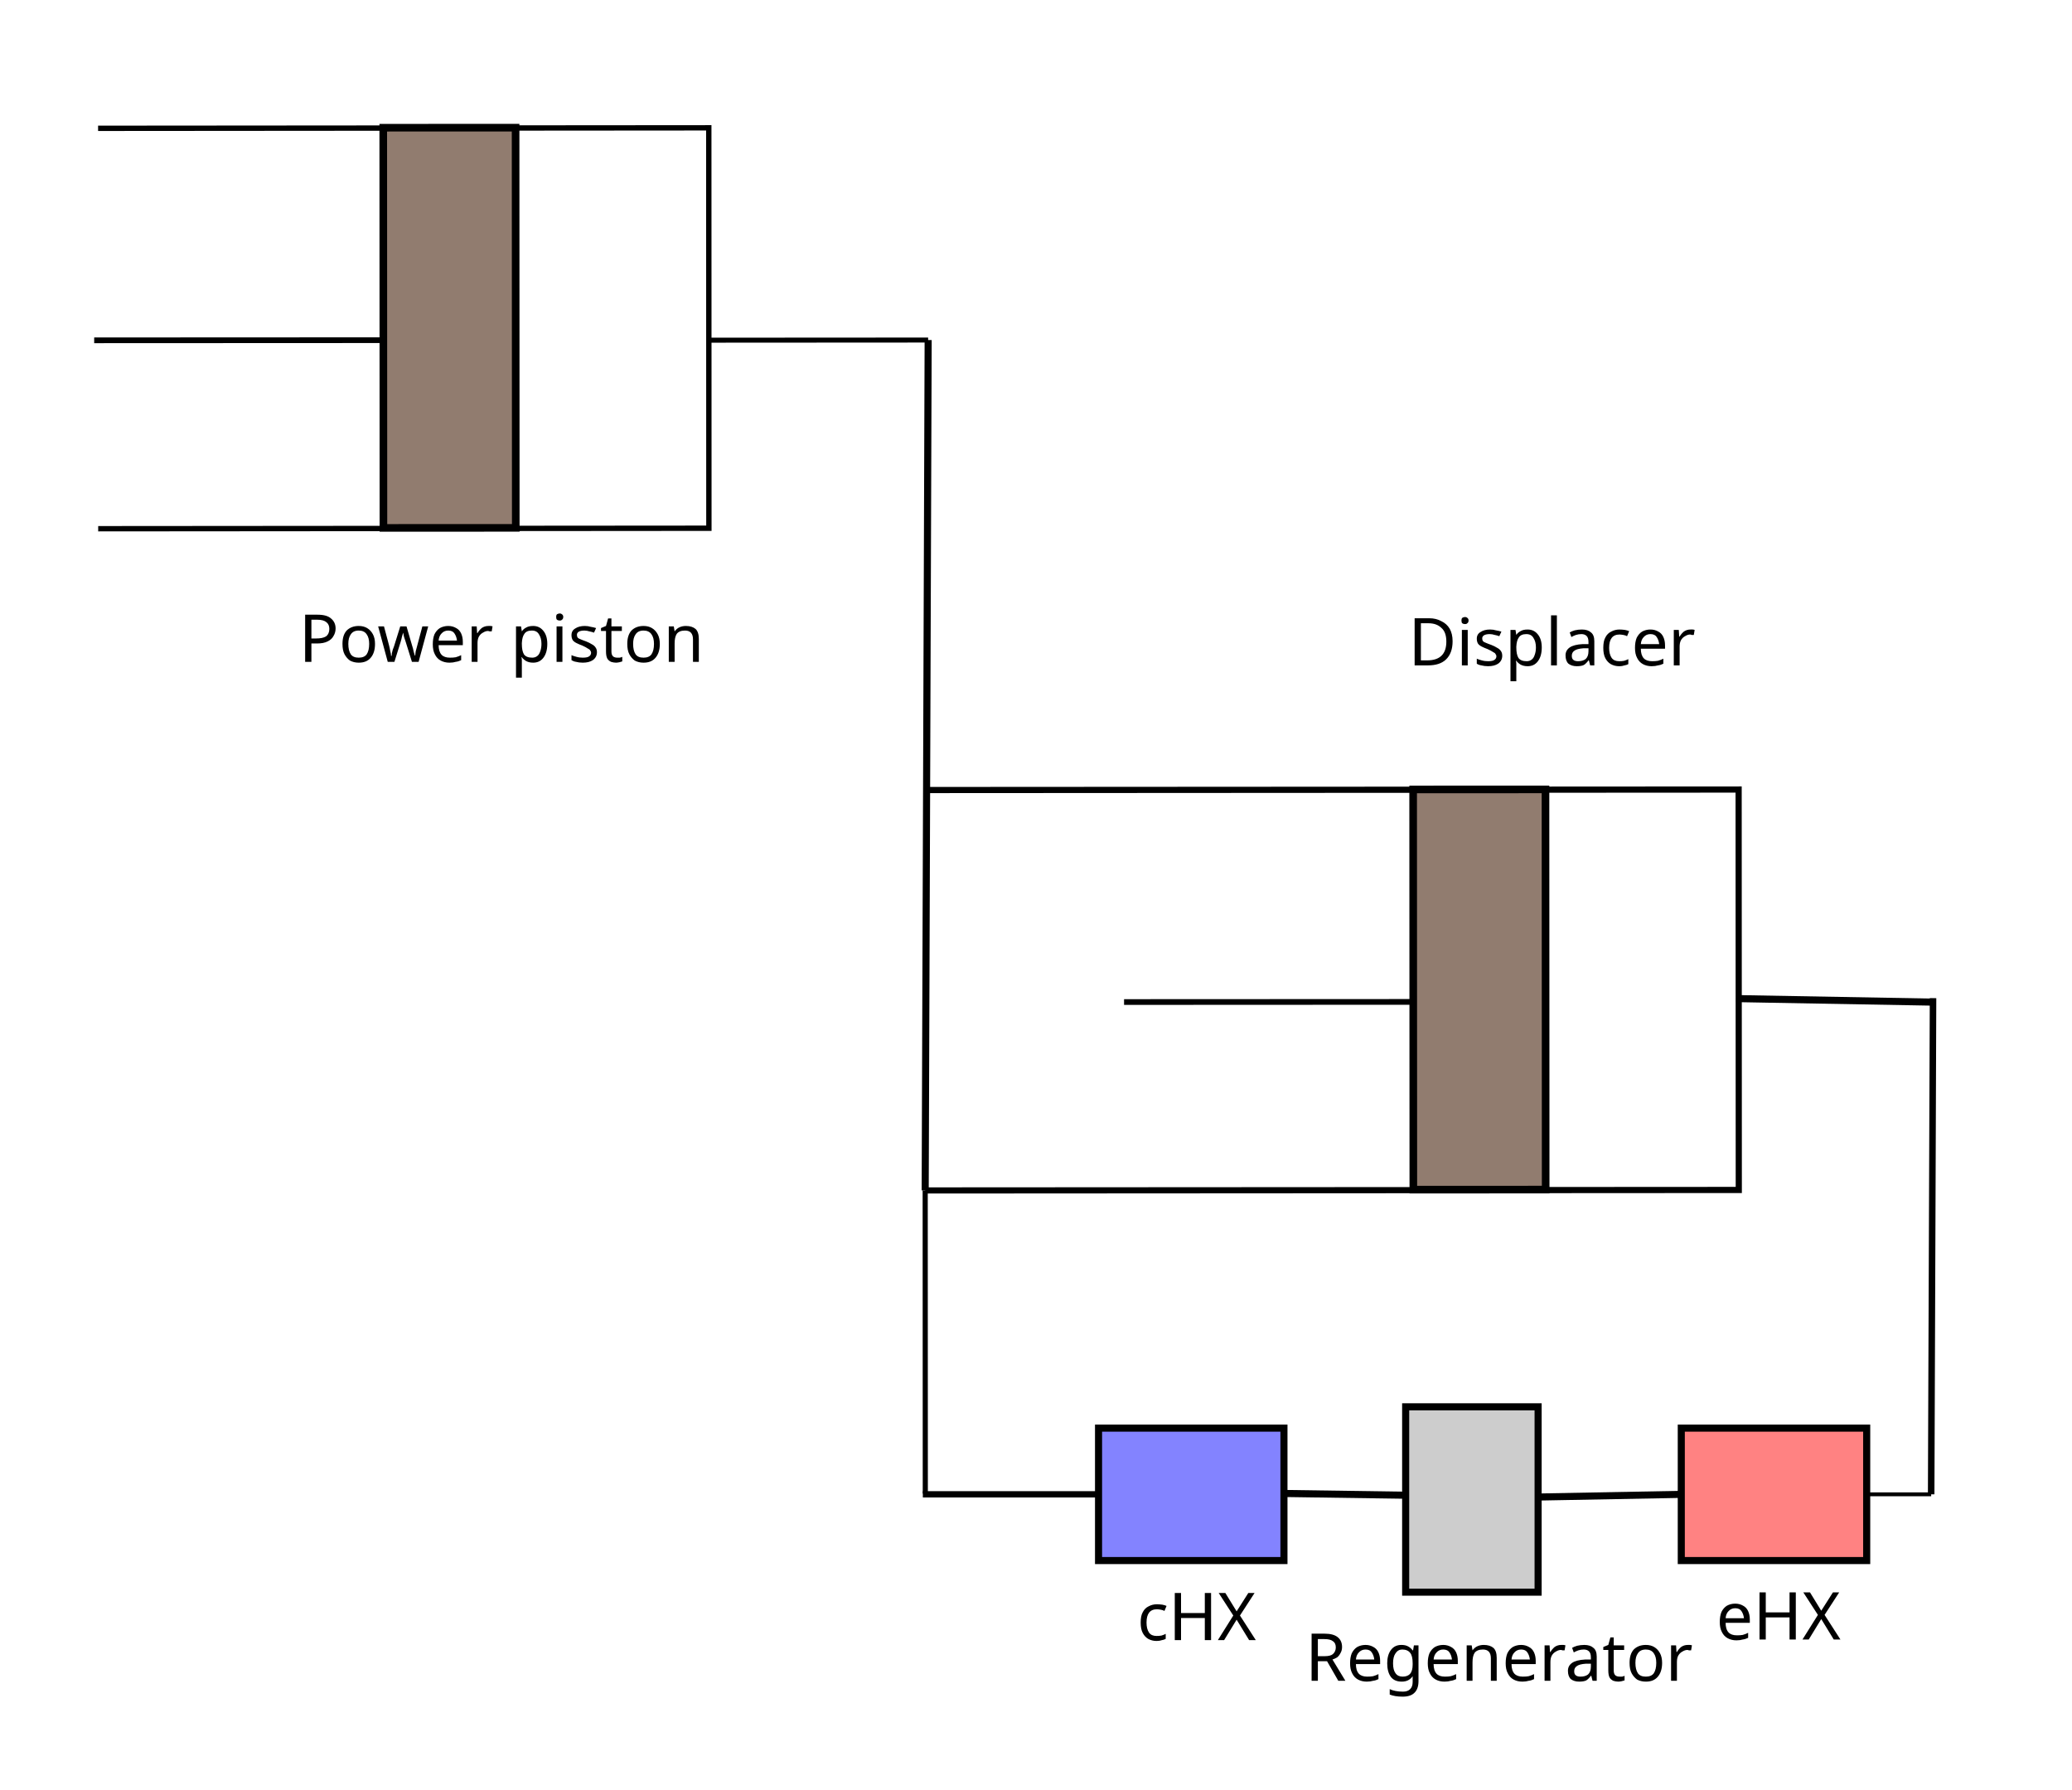
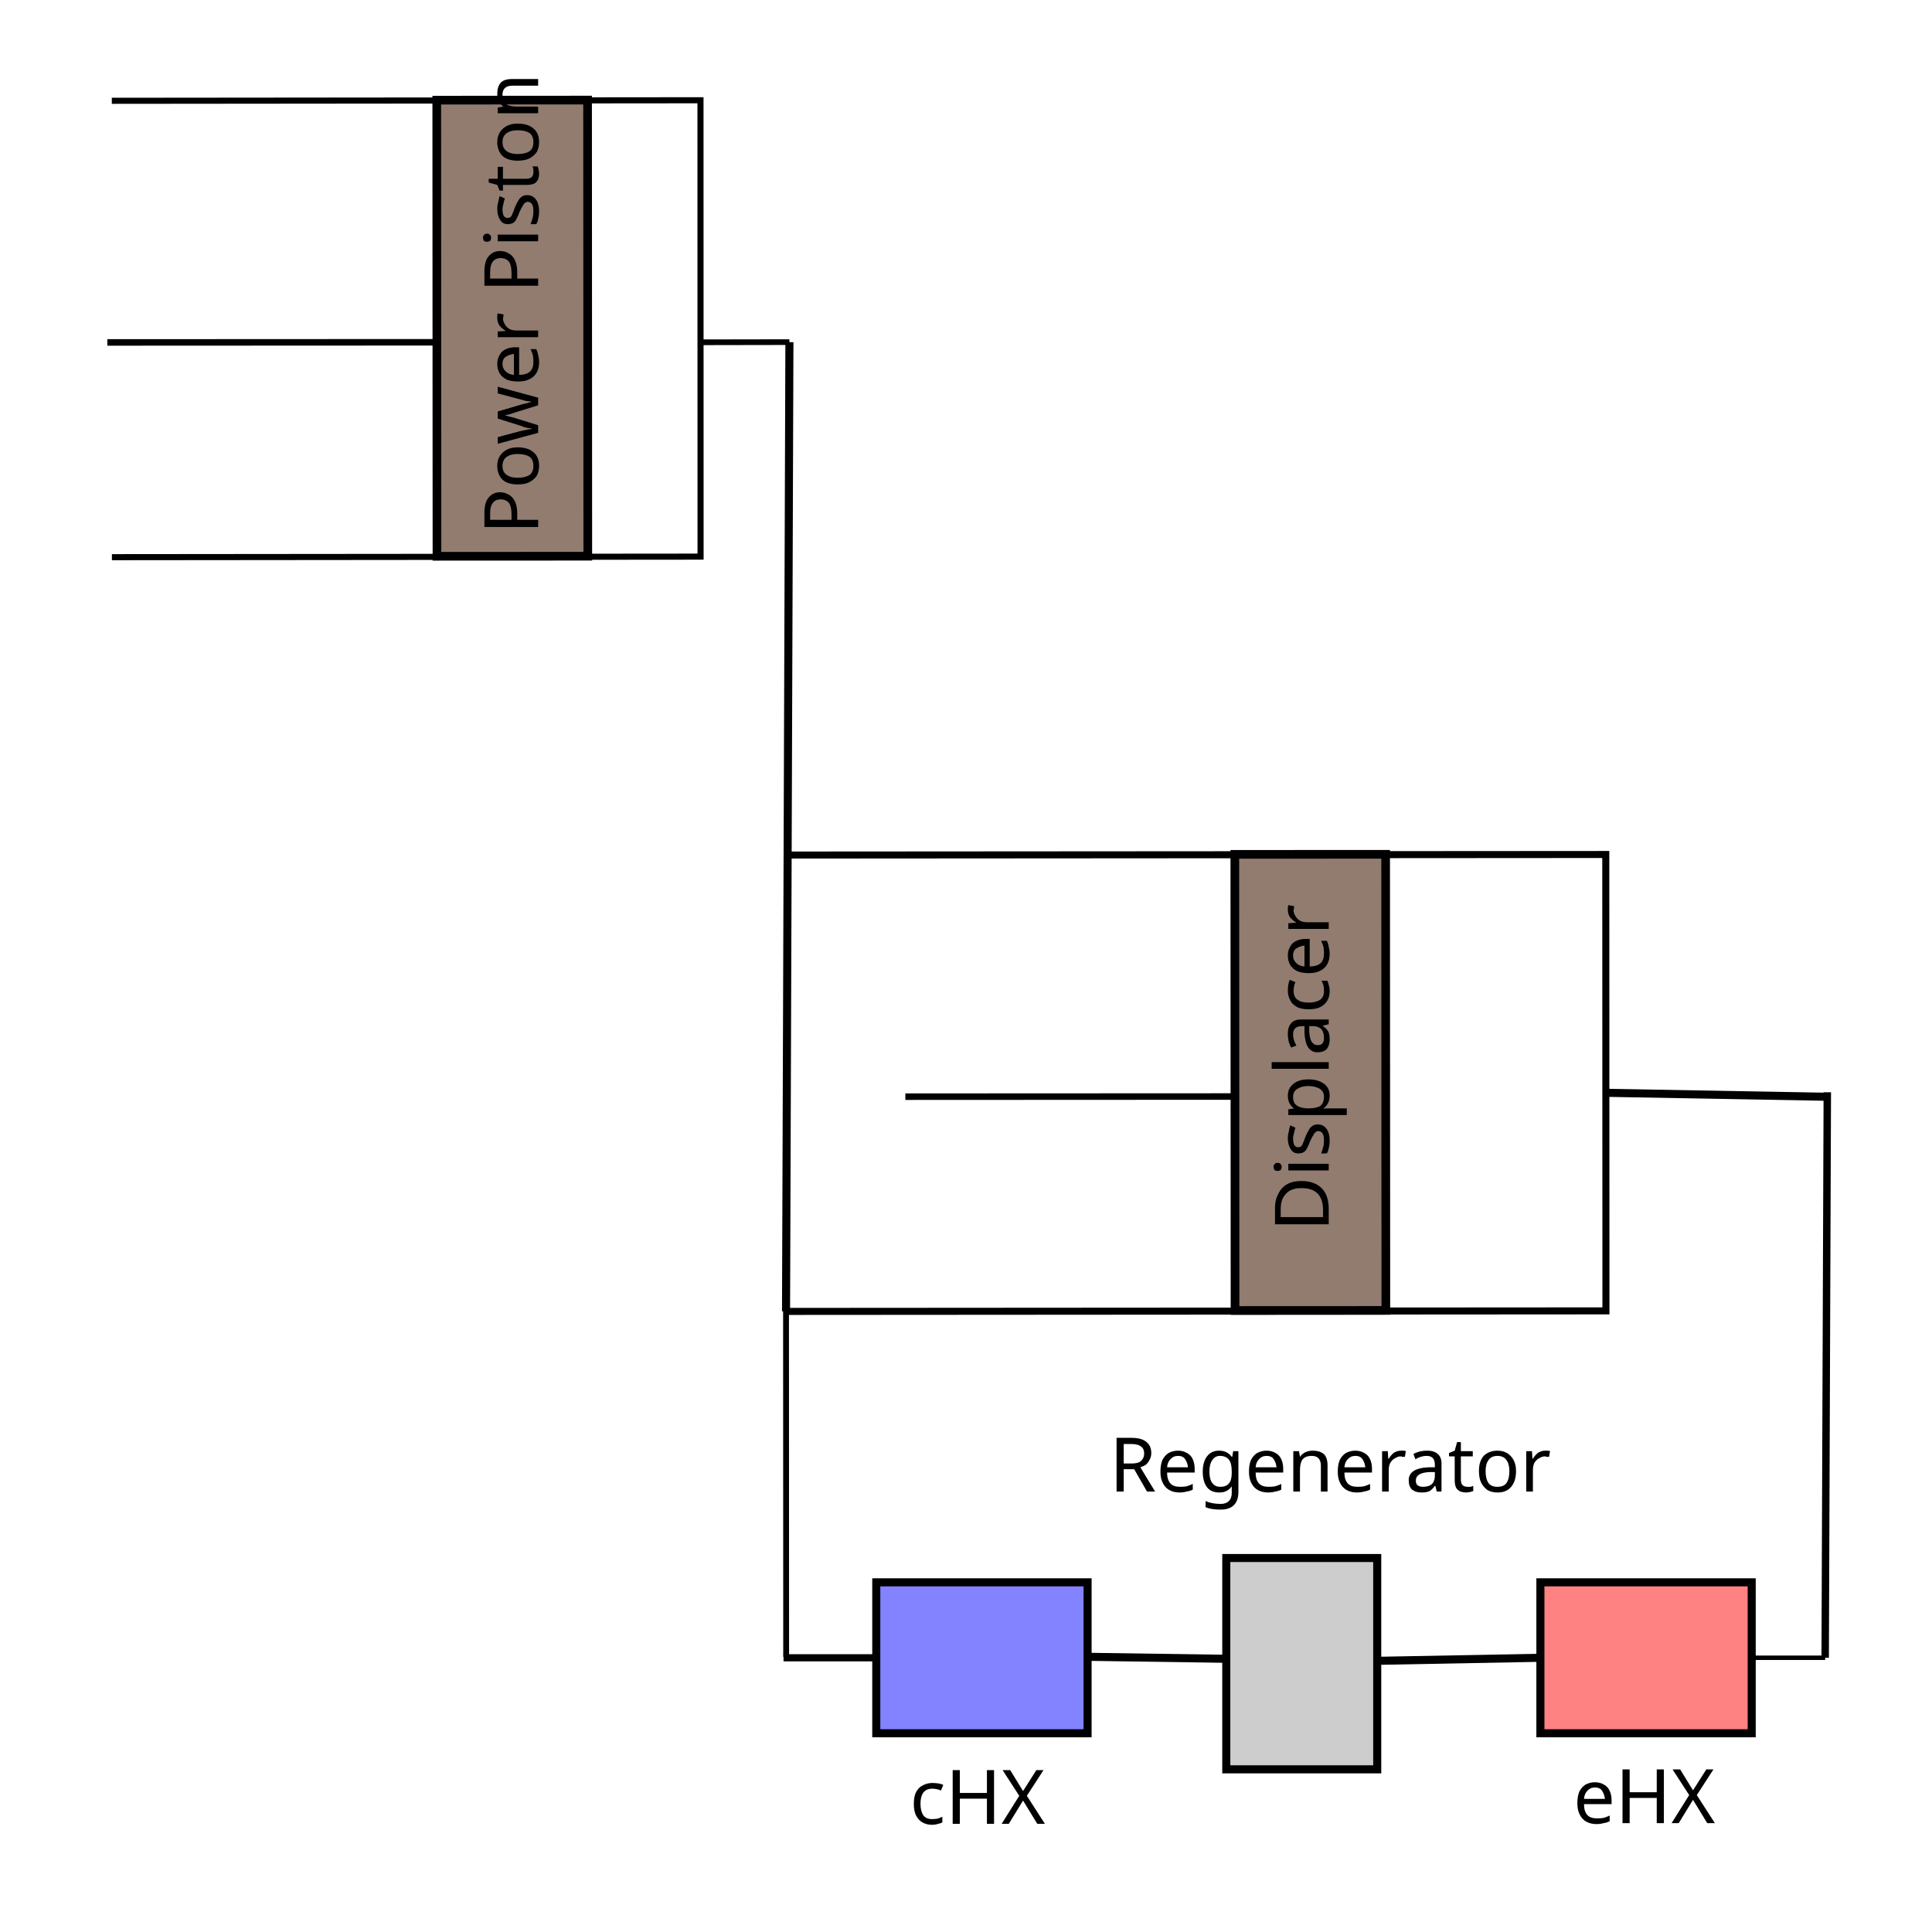
- <svg xmlns="http://www.w3.org/2000/svg" width="220pt" height="190pt" viewBox="0 0 77.611 67.028" version="1.1" id="svg8">
+ <svg xmlns="http://www.w3.org/2000/svg" width="180pt" height="180pt" viewBox="0 0 63.5 63.5" version="1.1" id="svg8">
  <defs id="defs2" />
-   <g id="layer1" transform="translate(0,-229.9722)">
-     <flowRoot xml:space="preserve" id="flowRoot2703" style="font-style:normal;font-weight:normal;font-size:40px;line-height:1.25;font-family:sans-serif;letter-spacing:0px;word-spacing:0px;fill:#000000;fill-opacity:1;stroke:none" transform="translate(-68.58767,183.9173)">
+   <g id="layer1" transform="translate(0,-233.5)">
+     <flowRoot xml:space="preserve" id="flowRoot2703" style="font-style:normal;font-weight:normal;font-size:40px;line-height:1.25;font-family:sans-serif;letter-spacing:0px;word-spacing:0px;fill:#000000;fill-opacity:1;stroke:none" transform="translate(-80.93489,185.9519)">
      <flowRegion id="flowRegion2705">
        <rect id="rect2707" width="104.5" height="76" x="258.5" y="225.52" />
      </flowRegion>
      <flowPara id="flowPara2709" />
    </flowRoot>
-     <rect style="opacity:1;fill:#8181ff;fill-opacity:0.984;fill-rule:nonzero;stroke:#000000;stroke-width:0.265;stroke-opacity:1" id="rect2585-3" width="6.945" height="4.961" x="41.148" y="283.472" />
-     <rect style="opacity:1;fill:#ff8181;fill-opacity:0.992;fill-rule:nonzero;stroke:#000000;stroke-width:0.265;stroke-opacity:1" id="rect2585-2-84" width="6.945" height="4.961" x="62.976" y="283.472" />
-     <rect style="opacity:1;fill:#cccccc;fill-opacity:0.983;fill-rule:nonzero;stroke:#000000;stroke-width:0.265;stroke-opacity:1" id="rect2585-7-5" width="6.945" height="4.961" x="282.673" y="-57.613" transform="rotate(90)" />
-     <path style="fill:none;stroke:#000000;stroke-width:0.265px;stroke-linecap:butt;stroke-linejoin:miter;stroke-opacity:1" d="m 48.028,285.919 c 4.564,0.066 4.597,0.066 4.597,0.066" id="path2648-5" />
-     <path style="fill:none;stroke:#000000;stroke-width:0.265px;stroke-linecap:butt;stroke-linejoin:miter;stroke-opacity:1" d="m 57.685,286.052 c 5.292,-0.099 5.292,-0.099 5.292,-0.099" id="path2654-3" />
-     <path style="fill:none;stroke:#000000;stroke-width:0.236px;stroke-linecap:butt;stroke-linejoin:miter;stroke-opacity:1" d="m 34.567,285.952 c 6.549,0 6.549,0 6.549,0" id="path2656-20" />
-     <path style="fill:none;stroke:#000000;stroke-width:0.146px;stroke-linecap:butt;stroke-linejoin:miter;stroke-opacity:1" d="m 69.856,285.952 c 2.48,0 2.48,0 2.48,0" id="path2656-2-7" />
-     <path style="fill:none;stroke:#000000;stroke-width:0.192px;stroke-linecap:butt;stroke-linejoin:miter;stroke-opacity:1" d="m 34.655,274.568 c 0.004,11.357 0.004,11.357 0.004,11.357" id="path2697-9" />
-     <path style="fill:none;stroke:#000000;stroke-width:0.244px;stroke-linecap:butt;stroke-linejoin:miter;stroke-opacity:1" d="m 72.406,267.365 c -0.07,18.587 -0.07,18.587 -0.07,18.587" id="path2699-5" />
-     <text xml:space="preserve" style="font-style:normal;font-variant:normal;font-weight:normal;font-stretch:normal;font-size:2.469px;line-height:1.25;font-family:'SBL BibLit';-inkscape-font-specification:'SBL BibLit, Normal';font-variant-ligatures:normal;font-variant-caps:normal;font-variant-numeric:normal;font-feature-settings:normal;text-align:start;letter-spacing:0px;word-spacing:0px;writing-mode:lr-tb;text-anchor:start;fill:#000000;fill-opacity:1;stroke:none;stroke-width:0.265" x="48.893" y="292.939" id="text2713-7-6-1">
-       <tspan x="48.893" y="292.939" style="font-style:normal;font-variant:normal;font-weight:normal;font-stretch:normal;font-size:2.469px;font-family:'SBL BibLit';-inkscape-font-specification:'SBL BibLit, Normal';font-variant-ligatures:normal;font-variant-caps:normal;font-variant-numeric:normal;font-feature-settings:normal;text-align:start;writing-mode:lr-tb;text-anchor:start;stroke-width:0.265" id="tspan2719-7-0-31">Regenerator</tspan>
+     <rect style="opacity:1;fill:#8181ff;fill-opacity:0.984;fill-rule:nonzero;stroke:#000000;stroke-width:0.265;stroke-opacity:1" id="rect2585-3" width="6.945" height="4.961" x="28.801" y="285.507" />
+     <rect style="opacity:1;fill:#ff8181;fill-opacity:0.992;fill-rule:nonzero;stroke:#000000;stroke-width:0.265;stroke-opacity:1" id="rect2585-2-84" width="6.945" height="4.961" x="50.629" y="285.507" />
+     <rect style="opacity:1;fill:#cccccc;fill-opacity:0.983;fill-rule:nonzero;stroke:#000000;stroke-width:0.265;stroke-opacity:1" id="rect2585-7-5" width="6.945" height="4.961" x="284.708" y="-45.266" transform="rotate(90)" />
+     <path style="fill:none;stroke:#000000;stroke-width:0.265px;stroke-linecap:butt;stroke-linejoin:miter;stroke-opacity:1" d="m 35.68,287.954 c 4.564,0.066 4.597,0.066 4.597,0.066" id="path2648-5" />
+     <path style="fill:none;stroke:#000000;stroke-width:0.265px;stroke-linecap:butt;stroke-linejoin:miter;stroke-opacity:1" d="m 45.338,288.086 c 5.292,-0.099 5.292,-0.099 5.292,-0.099" id="path2654-3" />
+     <path style="fill:none;stroke:#000000;stroke-width:0.236px;stroke-linecap:butt;stroke-linejoin:miter;stroke-opacity:1" d="m 25.753,287.987 c 3.015,0 3.015,0 3.015,0" id="path2656-20" />
+     <path style="fill:none;stroke:#000000;stroke-width:0.146px;stroke-linecap:butt;stroke-linejoin:miter;stroke-opacity:1" d="m 57.509,287.987 c 2.48,0 2.48,0 2.48,0" id="path2656-2-7" />
+     <path style="fill:none;stroke:#000000;stroke-width:0.192px;stroke-linecap:butt;stroke-linejoin:miter;stroke-opacity:1" d="m 25.835,276.603 c 0.004,11.357 0.004,11.357 0.004,11.357" id="path2697-9" />
+     <path style="fill:none;stroke:#000000;stroke-width:0.244px;stroke-linecap:butt;stroke-linejoin:miter;stroke-opacity:1" d="m 60.059,269.4 c -0.07,18.587 -0.07,18.587 -0.07,18.587" id="path2699-5" />
+     <text xml:space="preserve" style="font-style:normal;font-variant:normal;font-weight:normal;font-stretch:normal;font-size:2.469px;line-height:1.25;font-family:'SBL BibLit';-inkscape-font-specification:'SBL BibLit, Normal';font-variant-ligatures:normal;font-variant-caps:normal;font-variant-numeric:normal;font-feature-settings:normal;text-align:start;letter-spacing:0px;word-spacing:0px;writing-mode:lr-tb;text-anchor:start;fill:#000000;fill-opacity:1;stroke:none;stroke-width:0.265" x="36.466" y="282.524" id="text2713-7-6-1">
+       <tspan x="36.466" y="282.524" style="font-style:normal;font-variant:normal;font-weight:normal;font-stretch:normal;font-size:2.469px;font-family:'SBL BibLit';-inkscape-font-specification:'SBL BibLit, Normal';font-variant-ligatures:normal;font-variant-caps:normal;font-variant-numeric:normal;font-feature-settings:normal;text-align:start;writing-mode:lr-tb;text-anchor:start;stroke-width:0.265" id="tspan2719-7-0-31">Regenerator</tspan>
    </text>
-     <path style="fill:none;stroke:#000000;stroke-width:0.231px;stroke-linecap:butt;stroke-linejoin:miter;stroke-opacity:1" d="m 34.655,274.568 c 30.475,-0.018 30.475,-0.018 30.475,-0.018 -0.006,-15 -0.006,-15 -0.006,-15 -30.475,0.018 -30.475,0.018 -30.475,0.018" id="path2324-2-7" />
-     <path style="fill:none;stroke:#000000;stroke-width:0.214px;stroke-linecap:butt;stroke-linejoin:miter;stroke-opacity:1" d="m 52.829,267.505 c -10.725,0.005 -10.725,0.005 -10.725,0.005" id="path2381-4-3-3" />
-     <rect style="fill:#917c6f;fill-opacity:1;fill-rule:nonzero;stroke:#000000;stroke-width:0.285;stroke-opacity:1" id="rect2385-9-9-7" width="14.992" height="4.957" x="-274.562" y="52.816" transform="rotate(-90.02572)" />
-     <path style="fill:none;stroke:#000000;stroke-width:0.265px;stroke-linecap:butt;stroke-linejoin:miter;stroke-opacity:1" d="m 65.037,267.381 c 7.342,0.132 7.342,0.132 7.342,0.132" id="path3089-8" />
-     <text xml:space="preserve" style="font-style:normal;font-weight:normal;font-size:2.469px;line-height:1.25;font-family:'SBL BibLit';letter-spacing:0px;word-spacing:0px;fill:#000000;fill-opacity:1;stroke:none;stroke-width:0.265;-inkscape-font-specification:'SBL BibLit, Normal';font-stretch:normal;font-variant:normal;text-anchor:start;text-align:start;writing-mode:lr;font-variant-ligatures:normal;font-variant-caps:normal;font-variant-numeric:normal;font-feature-settings:normal;" x="52.755" y="254.9" id="text2713-7-8-6-3-0">
-       <tspan x="52.755" y="254.9" style="font-style:normal;font-variant:normal;font-weight:normal;font-stretch:normal;font-size:2.469px;font-family:'SBL BibLit';-inkscape-font-specification:'SBL BibLit, Normal';font-variant-ligatures:normal;font-variant-caps:normal;font-variant-numeric:normal;font-feature-settings:normal;text-align:start;writing-mode:lr;text-anchor:start;stroke-width:0.265;" id="tspan2719-7-02-1-3-1">Displacer</tspan>
+     <path style="fill:none;stroke:#000000;stroke-width:0.231px;stroke-linecap:butt;stroke-linejoin:miter;stroke-opacity:1" d="m 25.835,276.603 c 26.948,-0.018 26.948,-0.018 26.948,-0.018 -0.005,-15 -0.005,-15 -0.005,-15 -26.948,0.018 -26.948,0.018 -26.948,0.018" id="path2324-2-7" />
+     <path style="fill:none;stroke:#000000;stroke-width:0.214px;stroke-linecap:butt;stroke-linejoin:miter;stroke-opacity:1" d="m 40.482,269.54 c -10.725,0.005 -10.725,0.005 -10.725,0.005" id="path2381-4-3-3" />
+     <rect style="fill:#917c6f;fill-opacity:1;fill-rule:nonzero;stroke:#000000;stroke-width:0.285;stroke-opacity:1" id="rect2385-9-9-7" width="14.992" height="4.957" x="-276.591" y="40.468" transform="rotate(-90.02572)" />
+     <path style="fill:none;stroke:#000000;stroke-width:0.265px;stroke-linecap:butt;stroke-linejoin:miter;stroke-opacity:1" d="m 52.689,269.416 c 7.342,0.132 7.342,0.132 7.342,0.132" id="path3089-8" />
+     <text xml:space="preserve" style="font-style:normal;font-variant:normal;font-weight:normal;font-stretch:normal;font-size:2.469px;line-height:1.25;font-family:'SBL BibLit';-inkscape-font-specification:'SBL BibLit, Normal';font-variant-ligatures:normal;font-variant-caps:normal;font-variant-numeric:normal;font-feature-settings:normal;text-align:start;letter-spacing:0px;word-spacing:0px;writing-mode:lr-tb;text-anchor:start;fill:#000000;fill-opacity:1;stroke:none;stroke-width:0.265" x="-273.973" y="43.673" id="text2713-7-8-6-3-0" transform="rotate(-90)">
+       <tspan x="-273.973" y="43.673" style="font-style:normal;font-variant:normal;font-weight:normal;font-stretch:normal;font-size:2.469px;font-family:'SBL BibLit';-inkscape-font-specification:'SBL BibLit, Normal';font-variant-ligatures:normal;font-variant-caps:normal;font-variant-numeric:normal;font-feature-settings:normal;text-align:start;writing-mode:lr-tb;text-anchor:start;stroke-width:0.265" id="tspan2719-7-02-1-3-1">Displacer</tspan>
    </text>
-     <path style="fill:none;stroke:#000000;stroke-width:0.2px;stroke-linecap:butt;stroke-linejoin:miter;stroke-opacity:1" d="m 3.678,249.779 c 22.875,-0.018 22.875,-0.018 22.875,-0.018 -0.004,-15 -0.004,-15 -0.004,-15 -22.875,0.018 -22.875,0.018 -22.875,0.018" id="path2324-2-5" />
-     <path style="fill:none;stroke:#000000;stroke-width:0.214px;stroke-linecap:butt;stroke-linejoin:miter;stroke-opacity:1" d="m 14.253,242.716 c -10.725,0.005 -10.725,0.005 -10.725,0.005" id="path2381-4-3-0" />
-     <rect style="fill:#917c6f;fill-opacity:1;fill-rule:nonzero;stroke:#000000;stroke-width:0.285;stroke-opacity:1" id="rect2385-9-9-49" width="14.992" height="4.957" x="-249.755" y="14.25" transform="rotate(-90.02572)" />
-     <text xml:space="preserve" style="font-style:normal;font-weight:normal;font-size:2.469px;line-height:1.25;font-family:'SBL BibLit';letter-spacing:0px;word-spacing:0px;fill:#000000;fill-opacity:1;stroke:none;stroke-width:0.265;-inkscape-font-specification:'SBL BibLit, Normal';font-stretch:normal;font-variant:normal;text-anchor:start;text-align:start;writing-mode:lr;font-variant-ligatures:normal;font-variant-caps:normal;font-variant-numeric:normal;font-feature-settings:normal;" x="11.196" y="254.768" id="text2713-7-8-6-4-6">
-       <tspan x="11.196" y="254.768" style="font-style:normal;font-variant:normal;font-weight:normal;font-stretch:normal;font-size:2.469px;font-family:'SBL BibLit';-inkscape-font-specification:'SBL BibLit, Normal';font-variant-ligatures:normal;font-variant-caps:normal;font-variant-numeric:normal;font-feature-settings:normal;text-align:start;writing-mode:lr;text-anchor:start;stroke-width:0.265;" id="tspan2719-7-02-1-2-4">Power piston</tspan>
+     <path style="fill:none;stroke:#000000;stroke-width:0.2px;stroke-linecap:butt;stroke-linejoin:miter;stroke-opacity:1" d="m 3.678,251.813 c 19.348,-0.018 19.348,-0.018 19.348,-0.018 -0.003,-15 -0.003,-15 -0.003,-15 -19.348,0.018 -19.348,0.018 -19.348,0.018" id="path2324-2-5" />
+     <path style="fill:none;stroke:#000000;stroke-width:0.214px;stroke-linecap:butt;stroke-linejoin:miter;stroke-opacity:1" d="m 14.253,244.75 c -10.725,0.005 -10.725,0.005 -10.725,0.005" id="path2381-4-3-0" />
+     <rect style="fill:#917c6f;fill-opacity:1;fill-rule:nonzero;stroke:#000000;stroke-width:0.285;stroke-opacity:1" id="rect2385-9-9-49" width="14.992" height="4.957" x="-251.79" y="14.249" transform="rotate(-90.02572)" />
+     <text xml:space="preserve" style="font-style:normal;font-variant:normal;font-weight:normal;font-stretch:normal;font-size:2.469px;line-height:1.25;font-family:'SBL BibLit';-inkscape-font-specification:'SBL BibLit, Normal';font-variant-ligatures:normal;font-variant-caps:normal;font-variant-numeric:normal;font-feature-settings:normal;text-align:start;letter-spacing:0px;word-spacing:0px;writing-mode:lr-tb;text-anchor:start;fill:#000000;fill-opacity:1;stroke:none;stroke-width:0.265" x="-251.053" y="17.685" id="text2713-7-8-6-4-6" transform="rotate(-90)">
+       <tspan x="-251.053" y="17.685" style="font-style:normal;font-variant:normal;font-weight:normal;font-stretch:normal;font-size:2.469px;font-family:'SBL BibLit';-inkscape-font-specification:'SBL BibLit, Normal';font-variant-ligatures:normal;font-variant-caps:normal;font-variant-numeric:normal;font-feature-settings:normal;text-align:start;writing-mode:lr-tb;text-anchor:start;stroke-width:0.265" id="tspan2719-7-02-1-2-4">Power Piston</tspan>
    </text>
-     <path style="fill:none;stroke:#000000;stroke-width:0.187px;stroke-linecap:butt;stroke-linejoin:miter;stroke-opacity:1" d="m 34.765,242.711 c -8.177,0.005 -8.177,0.005 -8.177,0.005" id="path2381-4-3-0-7" />
-     <path style="fill:none;stroke:#000000;stroke-width:0.265px;stroke-linecap:butt;stroke-linejoin:miter;stroke-opacity:1" d="m 34.655,274.568 c 0.111,-31.857 0.111,-31.857 0.111,-31.857 v 0" id="path3471" />
-     <text xml:space="preserve" style="font-style:normal;font-weight:normal;font-size:2.469px;line-height:1.25;font-family:'SBL BibLit';letter-spacing:0px;word-spacing:0px;fill:#000000;fill-opacity:1;stroke:none;stroke-width:0.265;-inkscape-font-specification:'SBL BibLit, Normal';font-stretch:normal;font-variant:normal;text-anchor:start;text-align:start;writing-mode:lr;font-variant-ligatures:normal;font-variant-caps:normal;font-variant-numeric:normal;font-feature-settings:normal;" x="42.584" y="291.412" id="text2713-7-2-20-8">
-       <tspan x="42.584" y="291.412" style="font-style:normal;font-variant:normal;font-weight:normal;font-stretch:normal;font-size:2.469px;font-family:'SBL BibLit';-inkscape-font-specification:'SBL BibLit, Normal';font-variant-ligatures:normal;font-variant-caps:normal;font-variant-numeric:normal;font-feature-settings:normal;text-align:start;writing-mode:lr;text-anchor:start;stroke-width:0.265;" id="tspan2719-7-2-01-1">cHX</tspan>
+     <path style="fill:none;stroke:#000000;stroke-width:0.187px;stroke-linecap:butt;stroke-linejoin:miter;stroke-opacity:1" d="m 25.946,244.745 c -2.885,0.005 -2.885,0.005 -2.885,0.005" id="path2381-4-3-0-7" />
+     <path style="fill:none;stroke:#000000;stroke-width:0.265px;stroke-linecap:butt;stroke-linejoin:miter;stroke-opacity:1" d="m 25.835,276.603 c 0.111,-31.857 0.111,-31.857 0.111,-31.857 v 0" id="path3471" />
+     <text xml:space="preserve" style="font-style:normal;font-variant:normal;font-weight:normal;font-stretch:normal;font-size:2.469px;line-height:1.25;font-family:'SBL BibLit';-inkscape-font-specification:'SBL BibLit, Normal';font-variant-ligatures:normal;font-variant-caps:normal;font-variant-numeric:normal;font-feature-settings:normal;text-align:start;letter-spacing:0px;word-spacing:0px;writing-mode:lr-tb;text-anchor:start;fill:#000000;fill-opacity:1;stroke:none;stroke-width:0.265" x="29.893" y="293.447" id="text2713-7-2-20-8">
+       <tspan x="29.893" y="293.447" style="font-style:normal;font-variant:normal;font-weight:normal;font-stretch:normal;font-size:2.469px;font-family:'SBL BibLit';-inkscape-font-specification:'SBL BibLit, Normal';font-variant-ligatures:normal;font-variant-caps:normal;font-variant-numeric:normal;font-feature-settings:normal;text-align:start;writing-mode:lr-tb;text-anchor:start;stroke-width:0.265" id="tspan2719-7-2-01-1">cHX</tspan>
    </text>
-     <text xml:space="preserve" style="font-style:normal;font-weight:normal;font-size:2.469px;line-height:1.25;font-family:'SBL BibLit';letter-spacing:0px;word-spacing:0px;fill:#000000;fill-opacity:1;stroke:none;stroke-width:0.265;-inkscape-font-specification:'SBL BibLit, Normal';font-stretch:normal;font-variant:normal;text-anchor:start;text-align:start;writing-mode:lr;font-variant-ligatures:normal;font-variant-caps:normal;font-variant-numeric:normal;font-feature-settings:normal;" x="64.276" y="291.387" id="text2713-7-8-6-42">
-       <tspan x="64.276" y="291.387" style="font-style:normal;font-variant:normal;font-weight:normal;font-stretch:normal;font-size:2.469px;font-family:'SBL BibLit';-inkscape-font-specification:'SBL BibLit, Normal';font-variant-ligatures:normal;font-variant-caps:normal;font-variant-numeric:normal;font-feature-settings:normal;text-align:start;writing-mode:lr;text-anchor:start;stroke-width:0.265;" id="tspan2719-7-02-1-25">eHX</tspan>
+     <text xml:space="preserve" style="font-style:normal;font-variant:normal;font-weight:normal;font-stretch:normal;font-size:2.469px;line-height:1.25;font-family:'SBL BibLit';-inkscape-font-specification:'SBL BibLit, Normal';font-variant-ligatures:normal;font-variant-caps:normal;font-variant-numeric:normal;font-feature-settings:normal;text-align:start;letter-spacing:0px;word-spacing:0px;writing-mode:lr-tb;text-anchor:start;fill:#000000;fill-opacity:1;stroke:none;stroke-width:0.265" x="51.702" y="293.422" id="text2713-7-8-6-42">
+       <tspan x="51.702" y="293.422" style="font-style:normal;font-variant:normal;font-weight:normal;font-stretch:normal;font-size:2.469px;font-family:'SBL BibLit';-inkscape-font-specification:'SBL BibLit, Normal';font-variant-ligatures:normal;font-variant-caps:normal;font-variant-numeric:normal;font-feature-settings:normal;text-align:start;writing-mode:lr-tb;text-anchor:start;stroke-width:0.265" id="tspan2719-7-02-1-25">eHX</tspan>
    </text>
  </g>
</svg>
